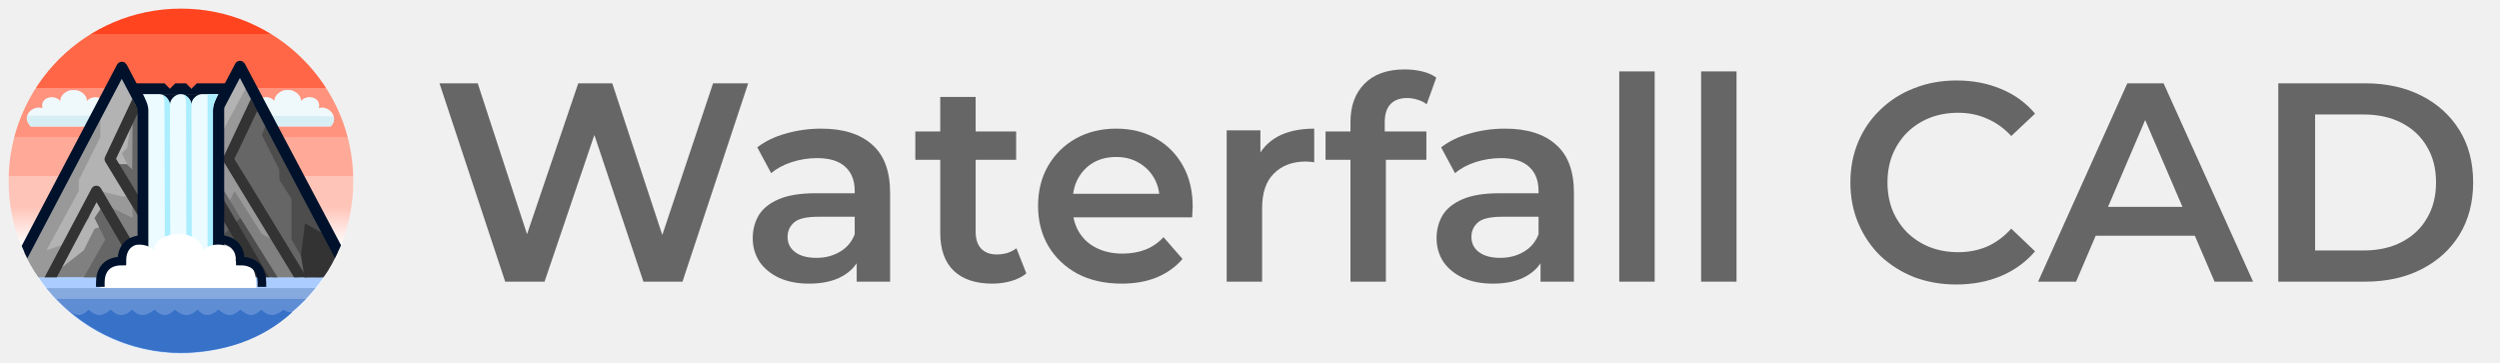
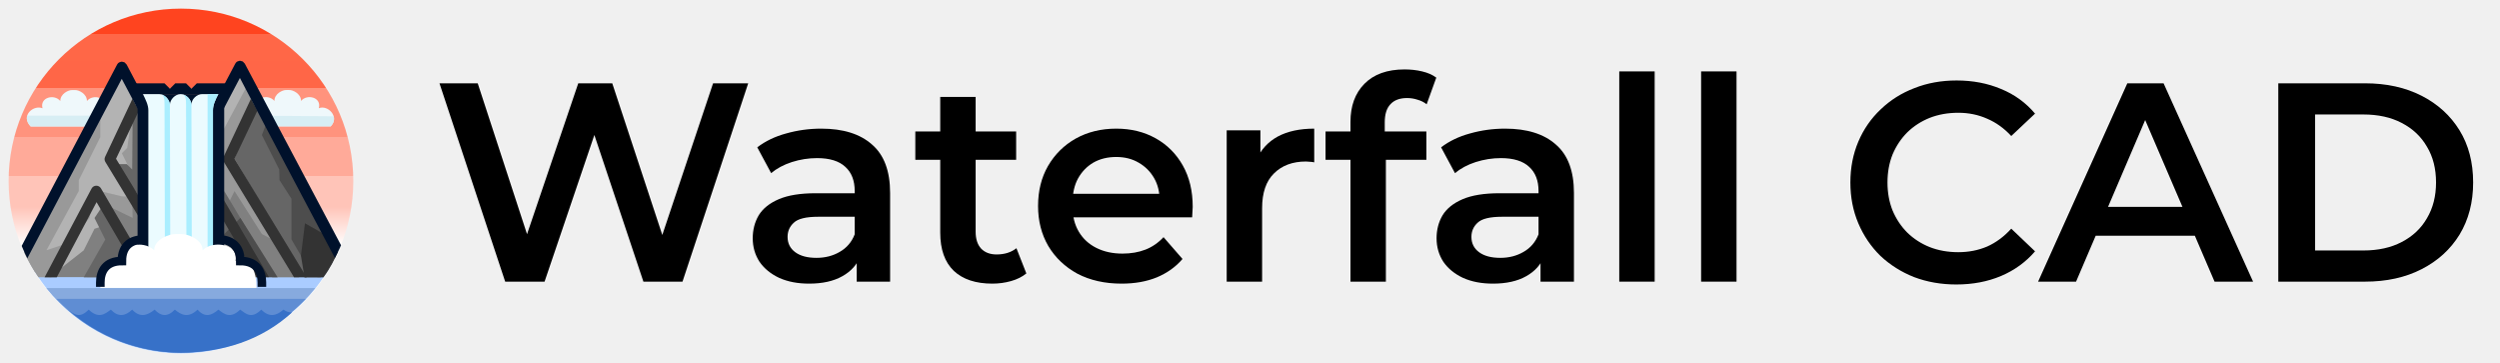
<svg xmlns="http://www.w3.org/2000/svg" xmlns:xlink="http://www.w3.org/1999/xlink" width="580" height="84" viewBox="0 0 580 84" version="1.1" id="svg5">
  <defs id="defs2">
    <rect x="80" y="8" width="624" height="64" id="rect732" />
    <rect x="72" y="0" width="416" height="152" id="rect445" />
    <linearGradient id="linearGradient1501">
      <stop style="stop-color:#ff0000;stop-opacity:1;" offset="0" id="stop1497" />
      <stop style="stop-color:#ff0000;stop-opacity:0;" offset="1" id="stop1499" />
    </linearGradient>
    <linearGradient id="linearGradient16022">
      <stop style="stop-color:#ff441f;stop-opacity:1;" offset="0" id="stop16018" />
      <stop style="stop-color:#ff441f;stop-opacity:1;" offset="0.137" id="stop1462" />
      <stop style="stop-color:#ff6747;stop-opacity:1;" offset="0.137" id="stop1454" />
      <stop style="stop-color:#ff6647;stop-opacity:1;" offset="0.358" id="stop1458" />
      <stop style="stop-color:#ff937d;stop-opacity:1;" offset="0.358" id="stop1466" />
      <stop style="stop-color:#ff937d;stop-opacity:1;" offset="0.557" id="stop1468" />
      <stop style="stop-color:#ffaa99;stop-opacity:1;" offset="0.557" id="stop1460" />
      <stop style="stop-color:#ffaa99;stop-opacity:1;" offset="0.717" id="stop1456" />
      <stop style="stop-color:#ffc4b8;stop-opacity:1;" offset="0.717" id="stop1470" />
      <stop style="stop-color:#ffc4b8;stop-opacity:1;" offset="0.842" id="stop1472" />
      <stop style="stop-color:#ffffff;stop-opacity:1;" offset="1" id="stop1464" />
      <stop style="stop-color:#ffffff;stop-opacity:1;" offset="1" id="stop16020" />
    </linearGradient>
    <linearGradient xlink:href="#linearGradient16022" id="linearGradient16024" x1="32.057" y1="0.133" x2="32.057" y2="57" gradientUnits="userSpaceOnUse" gradientTransform="matrix(0.8,0,0,0.8,8.456712,8.555145)" />
    <linearGradient xlink:href="#linearGradient1501" id="linearGradient1503" x1="0.057" y1="32.133" x2="64.057" y2="32.133" gradientUnits="userSpaceOnUse" gradientTransform="matrix(0.8,0,0,0.8,8.456712,8.555145)" />
  </defs>
  <g id="layer1">
    <g id="g1164" transform="matrix(1.25,0,0,1.25,-10.57089,-10.69393)" style="stroke-width:0.8">
      <circle style="fill:url(#linearGradient16024);fill-opacity:1;stroke:url(#linearGradient1503);stroke-width:0;stroke-linecap:round;stroke-linejoin:round;stroke-dasharray:none" id="circle14332" cx="42.057" cy="42.155" r="32" />
      <path id="path13469-8" style="fill:#eff8fb;fill-opacity:1;stroke:none;stroke-width:0.8px;stroke-linecap:butt;stroke-linejoin:miter;stroke-opacity:1" d="m 21.85,25.274 c -0.659,-0.039 -2.2,0.675 -2.2,2.025 -1.112,-1.363 -3.85,-0.675 -3.3,1.35 -1.65,-0.675 -4.145,1.343 -2.2,3.374 h 7.7 0.55 7.7 c 0,-1.992 -0.55,-4.049 -2.2,-3.374 0.55,-2.025 -2.188,-2.713 -3.3,-1.35 0,-1.35 -1.541,-2.064 -2.2,-2.025 z" />
      <path id="path13469-8-3" style="fill:#d7eef4;fill-opacity:1;stroke:none;stroke-width:0.8px;stroke-linecap:butt;stroke-linejoin:miter;stroke-opacity:1" d="m 13.51,30.022 c -0.175,0.59 -0.035,1.294 0.641,2 h 7.699 0.551 7.699 c 0,-0.166 -0.006,-0.331 -0.014,-0.496 -4.38e-4,-0.009 4.62e-4,-0.018 0,-0.027 -7.13e-4,-0.014 -0.003,-0.027 -0.004,-0.041 -0.009,-0.16 -0.02,-0.319 -0.037,-0.475 -0.018,-0.166 -0.04,-0.329 -0.068,-0.486 -5.88e-4,-0.003 -0.001,-0.006 -0.002,-0.01 -0.003,-0.018 -0.008,-0.035 -0.012,-0.053 -0.026,-0.137 -0.054,-0.271 -0.088,-0.398 -0.001,-0.005 -0.003,-0.009 -0.004,-0.014 z" />
      <path id="path13469-8-9" style="fill:#eff8fb;fill-opacity:1;stroke:none;stroke-width:0.8px;stroke-linecap:butt;stroke-linejoin:miter;stroke-opacity:1" d="m 61.605,25.264 c -0.659,-0.039 -2.2,0.675 -2.2,2.025 -1.112,-1.363 -3.85,-0.675 -3.3,1.35 -1.65,-0.675 -2.2,1.383 -2.2,3.374 h 7.7 0.55 7.7 c 1.742,-1.788 -0.55,-4.049 -2.2,-3.374 0.55,-2.025 -2.188,-2.713 -3.3,-1.35 0,-1.35 -1.541,-2.064 -2.2,-2.025 z" />
      <path id="path13469-8-9-6" style="fill:#d7eef4;fill-opacity:1;stroke:none;stroke-width:0.8px;stroke-linecap:butt;stroke-linejoin:miter;stroke-opacity:1" d="m 54.135,30.013 c -0.001,0.004 -0.003,0.009 -0.004,0.014 -0.078,0.294 -0.133,0.614 -0.17,0.947 -0.016,0.147 -0.028,0.298 -0.037,0.449 -0.003,0.048 -0.006,0.096 -0.008,0.145 -0.007,0.148 -0.012,0.296 -0.012,0.445 h 7.699 0.002 0.549 7.699 0.002 c 0.6,-0.615 0.722,-1.287 0.557,-1.875 z" />
      <path id="path3694" style="fill:#aaccff;stroke:#ff0000;stroke-width:0;stroke-linecap:round;stroke-linejoin:round;stroke-dasharray:none" d="M 13.809,57.022 C 19.321,67.528 30.193,74.122 42.057,74.155 53.921,74.122 64.793,67.528 70.305,57.022 Z" />
      <path id="path3694-6" style="fill:#87aade;stroke:#ff0000;stroke-width:0;stroke-linecap:round;stroke-linejoin:round;stroke-dasharray:none" d="m 17.062,62.022 c 6.021,7.52 15.149,11.968 24.871,12 9.721,-0.032 19.019,-4.48 25.066,-12 z" />
      <path id="path3694-6-0-6" style="fill:#5f8dd3;stroke:#ff0000;stroke-width:0;stroke-linecap:round;stroke-linejoin:round;stroke-dasharray:none" d="m 18.93,64.022 c 5.98,6.312 14.299,9.959 23.07,10 8.757,-0.041 17.232,-3.7 23.24,-10 z" />
      <path id="path3694-6-0-6-2" style="fill:#3771c8;stroke:#ff0000;stroke-width:0;stroke-linecap:round;stroke-linejoin:round;stroke-dasharray:none" d="m 21.059,66.022 c 5.788,5.104 13.225,7.946 20.941,8 7.717,-0.054 14.918,-2.215 20.706,-7.504 -0.677,0.084 -1.182,-0.217 -1.625,-0.496 -1.329,1.201 -2.69,1.46 -4.109,0 -1.829,1.803 -2.84,0.773 -3.924,0 -1.774,1.721 -2.913,0.887 -4.038,0 -1.255,1.093 -2.53,1.557 -3.87,0 -1.699,1.613 -3,1.026 -4.221,0 -1.368,1.426 -2.603,1.238 -3.75,0 -1.364,1.107 -2.744,1.544 -4.169,0 -1.281,1.215 -2.594,1.448 -3.961,0 -1.15,0.862 -2.297,1.739 -4.117,0 -1.757,1.798 -2.779,0.779 -3.863,0 z" />
      <path id="path3748-5" style="fill:#b3b3b3;stroke:none;stroke-width:1.6;stroke-linecap:round;stroke-linejoin:round;stroke-dasharray:none" d="m 31.084,20.999 -18.125,34.438 a 32,32 0 0 0 1.943,3.562 h 36.182 z" />
      <path style="fill:#808080;stroke:none;stroke-width:0.8px;stroke-linecap:butt;stroke-linejoin:miter;stroke-opacity:1" d="M 29.084,49.999 26,51.022 l -2,4 -6.343,4.969 15.261,0.014 z" id="path16836" />
      <path style="fill:#666666;stroke:none;stroke-width:0.8px;stroke-linecap:butt;stroke-linejoin:miter;stroke-opacity:1" d="m 28,46.022 -2,3 2,4 -4,7 h 12 l -2.916,-7.023 z" id="path16108" />
      <path id="path16840" style="fill:#999999;stroke:none;stroke-width:0.8px;stroke-linecap:butt;stroke-linejoin:miter;stroke-opacity:1" d="M 27.084,29.999 13.004,55.518 c 0.56,1.198 1.781,3.412 2.574,4.5 l 2.417,3.38e-4 2.088,-6.02 -3,1 6,-11 v -2 l 4,-8 z" />
      <path style="fill:#999999;stroke:none;stroke-width:0.8px;stroke-linecap:butt;stroke-linejoin:miter;stroke-opacity:1" d="m 21.084,53.999 4,-5 1,-5 z" id="path16838" />
      <path style="fill:#999999;stroke:none;stroke-width:0.8px;stroke-linecap:butt;stroke-linejoin:miter;stroke-opacity:1" d="m 27,44.022 4.084,0.977 0.916,0.023 2,1 -1,9 -6,-11" id="path16842" />
      <path style="fill:#808080;stroke:none;stroke-width:0.8px;stroke-linecap:butt;stroke-linejoin:miter;stroke-opacity:1" d="M 29,47.022 33.084,48.999 33,45.022 l 3,7 -3,3 z" id="path16844" />
      <path style="fill:#999999;stroke:none;stroke-width:0.8px;stroke-linecap:butt;stroke-linejoin:miter;stroke-opacity:1" d="m 34.084,42.999 -3,-6 1,-1 1,-7 1,-1 1,15 z" id="path16895" />
      <path style="fill:#666666;stroke:none;stroke-width:0.8px;stroke-linecap:butt;stroke-linejoin:miter;stroke-opacity:1" d="m 30,39.022 h 2 l 1,1 0.084,-10.023 1,-3 L 35,46.022 Z" id="path16897" />
      <path d="m -10.485,42.977 -13.434,-22.072 4.232,-8.895 -1.176,-2.245 -5.098,10.805 c -0.133,0.3 -0.11,0.646 0.061,0.926 l 13.074,21.48 z" style="color:#707070;fill:#333333;stroke-width:0.8;stroke-linecap:round;stroke-linejoin:round;-inkscape-stroke:none" id="path636" class="UnoptimicedTransforms" transform="translate(53.91841,17.11749)" />
      <path id="path3748-36" style="color:#707070;fill:#00112b;stroke-width:0.8;stroke-linecap:round;stroke-linejoin:round;-inkscape-stroke:none" d="M 51.969,58.534 31.979,20.552 c -6.5e-4,-6.52e-4 -0.001,-0.001 -0.002,-0.002 l -0.008,-0.016 c -0.059,-0.085 -0.131,-0.161 -0.213,-0.225 -0.043,-0.059 -0.093,-0.112 -0.148,-0.16 -0.1,-0.049 -0.208,-0.08 -0.318,-0.094 -0.063,-0.025 -0.128,-0.044 -0.195,-0.057 -0.002,6.44e-4 -0.004,0.001 -0.006,0.002 -0.001,-6.54e-4 -0.003,-0.001 -0.004,-0.002 l 6.8e-5,5e-5 c -0.136,0.009 -0.268,0.046 -0.389,0.107 -0.043,0.01 -0.086,0.022 -0.127,0.037 h -0.002 c -0.156,0.094 -0.283,0.229 -0.367,0.391 L 12.479,54.204 c 0.321,0.776 0.673,1.539 1.055,2.287 L 31.061,23.19 49.795,58.491" />
      <path id="path3748-3" style="fill:#b3b3b3;stroke:none;stroke-width:1.6;stroke-linecap:round;stroke-linejoin:round;stroke-dasharray:none" d="m 53.084,20.999 -20,38 h 36.014 a 32,32 0 0 0 2.025,-3.727 z" />
      <path id="path16899" style="fill:#666666;stroke:none;stroke-width:0.8px;stroke-linecap:butt;stroke-linejoin:miter;stroke-opacity:1" d="M 56.084,26.999 52,38.022 l 13,22 h 3 c 0.753,-1.189 2.525,-3.45 3.115,-4.729 z" />
      <path id="path16901" style="fill:#4d4d4d;stroke:none;stroke-width:0.8px;stroke-linecap:butt;stroke-linejoin:miter;stroke-opacity:1" d="m 58.084,31.013 -1.004,2.611 3.213,6.375 0.068,2 2.223,3.459 v 7.545 l 3.5,5.996 h 3.014 a 32,32 0 0 0 2.01,-3.686 z" />
      <path id="path16903" style="fill:#333333;stroke:none;stroke-width:0.8px;stroke-linecap:butt;stroke-linejoin:miter;stroke-opacity:1" d="M 65.082,49.999 64.334,56.001 65,60.022 l 3.507,0.018 c 1.29,-1.715 2.123,-3.519 2.655,-4.64 l -1.524,-2.829 z" />
      <path style="fill:#999999;stroke:none;stroke-width:0.8px;stroke-linecap:butt;stroke-linejoin:miter;stroke-opacity:1" d="M 54.584,23.999 49.584,33.326 49,44.022 59.031,58.999 h 5.303 l -11.25,-17 L 52,38.022 l 0.084,-2.023 4,-9 -1.5,-3" id="path16905" />
      <path style="fill:#808080;stroke:none;stroke-width:0.8px;stroke-linecap:butt;stroke-linejoin:miter;stroke-opacity:1" d="m 51,46.022 1,-2 5.08,7.977 L 61,54.022 l 3,6 h -5 z" id="path16907" />
      <path style="fill:#666666;stroke:none;stroke-width:0.8px;stroke-linecap:butt;stroke-linejoin:miter;stroke-opacity:1" d="m 59.031,58.999 -8.947,-15 -1,9 2.317,1.5 1.683,2.5 5.947,2" id="path16909" />
      <path style="fill:#4d4d4d;stroke:none;stroke-width:0.8px;stroke-linecap:butt;stroke-linejoin:miter;stroke-opacity:1" d="m 49.084,52.999 4,-4 L 60,60.022 h -6 l -2.599,-5.523 -2.317,-1.5" id="path16911" />
      <path d="m -10.525,42.911 -13.394,-22.006 4.232,-8.895 -1.176,-2.245 -5.098,10.805 c -0.133,0.3 -0.11,0.646 0.061,0.926 l 13.034,21.415 z" style="color:#707070;fill:#333333;stroke-width:0.8;stroke-linecap:round;stroke-linejoin:round;-inkscape-stroke:none" id="path636-7" class="UnoptimicedTransforms" transform="translate(75.91841,17.11749)" />
      <path id="path3748-2-5" style="color:#707070;fill:#00112b;stroke-width:0.8;stroke-linecap:round;stroke-linejoin:round;-inkscape-stroke:none" d="m 70.635,56.435 c 0.378,-0.758 0.827,-1.576 1.143,-2.362 L 53.918,20.384 c -6.66e-4,-6.68e-4 -0.001,-0.001 -0.002,-0.002 l -0.008,-0.016 c -0.059,-0.085 -0.131,-0.161 -0.213,-0.225 -0.043,-0.059 -0.093,-0.112 -0.148,-0.16 -0.1,-0.049 -0.208,-0.08 -0.318,-0.094 -0.063,-0.025 -0.128,-0.044 -0.195,-0.057 -0.002,6.27e-4 -0.004,0.001 -0.006,0.002 -0.001,-6.36e-4 -0.003,-0.001 -0.004,-0.002 l 6.9e-5,5.1e-5 c -0.136,0.009 -0.268,0.046 -0.389,0.107 -0.043,0.01 -0.086,0.022 -0.127,0.037 h -0.002 c -0.156,0.094 -0.283,0.229 -0.367,0.391 l -20,38 c -0.107,0.204 -0.14,0.439 -0.094,0.664 0.046,0.225 0.168,0.428 0.346,0.574 0.178,0.146 0.402,0.226 0.633,0.227 l 1.656,-2 L 53,23.022 c 5.776,11.07 11.817,22.357 17.635,33.412 z" />
      <path d="M 58.398,59.995 48.74,43.491 c -0.396,-0.678 -1.382,-0.657 -1.748,0.037 l -8.717,16.467 m 2.262,0 7.383,-13.945 8.16,13.945" style="color:#707070;fill:#333333;stroke:none;stroke-width:0.8;stroke-linecap:round;stroke-linejoin:round;-inkscape-stroke:none" id="path708-3" />
      <rect style="fill:#00112b;stroke:none;stroke-width:1.6;stroke-linecap:round;stroke-linejoin:round;stroke-dasharray:none" id="rect13064" width="16.084" height="33.977" x="34" y="26.022" ry="0" />
      <path id="rect13118" style="fill:#00112b;stroke-width:1.6;stroke-linecap:round;stroke-linejoin:round" d="m 33,24.022 h 6 l 1,1 1,-1 h 2 l 1,1 1,-1 h 6 v 2 H 33 Z" />
      <path style="fill:#ebfbff;fill-opacity:1;stroke:none;stroke-width:0.8px;stroke-linecap:butt;stroke-linejoin:miter;stroke-opacity:1" d="m 36,60.022 v -31 c 0,-1 -0.519,-1.996 -1,-2.989 L 36,26.022 h 2 c 1,0 1.979,1.035 2,2 0,-1 1,-2 2,-2 1,0 2,1 2,2 -0.047,-1.029 1,-2 2,-2 h 2 l 0.994,-0.011 C 48.461,27.022 48,28.022 48,29.022 v 31 z" id="path13284" />
      <path d="M 36.861,60.022 27.203,43.518 C 26.808,42.841 25.821,42.862 25.455,43.556 L 16.738,60.022 m 2.262,0 7.383,-13.945 8.16,13.945" style="color:#707070;fill:#333333;stroke:none;stroke-width:0.8;stroke-linecap:round;stroke-linejoin:round;-inkscape-stroke:none" id="path708" />
      <path style="fill:#aaeeff;stroke:none;stroke-width:0.8px;stroke-linecap:butt;stroke-linejoin:miter;stroke-opacity:1" d="m 39.084,59.999 h 1 L 40,28.022 c 0,-1 -1,-2 -2,-2 0.989,0 1,0.969 1,2 z" id="path13338" />
      <path style="fill:#aaeeff;stroke:none;stroke-width:0.8px;stroke-linecap:butt;stroke-linejoin:miter;stroke-opacity:1" d="m 43.084,59.999 h 1 L 44,28.022 c 0,-1 -1,-2 -2,-2 0.989,0 1,0.969 1,2 z" id="path13338-7" />
      <path id="rect13415" style="fill:#aaeeff;stroke-width:1.6;stroke-linecap:round;stroke-linejoin:round" d="m 47,26.022 h 2 c -0.504,0.98 -1.013,1.999 -1,2.976 V 60.022 h -1 z" />
      <path id="path13469" style="fill:#ffffff;stroke:none;stroke-width:0.8px;stroke-linecap:butt;stroke-linejoin:miter;stroke-opacity:1" d="m 41.084,51.999 c -1.198,-0.058 -4,1 -4,3 -2.022,-2.02 -7,-1 -6,2 -3,-1 -4,2.049 -4,5 h 14 1 14 c 0,-2.951 -1,-6 -4,-5 1,-3 -3.978,-4.02 -6,-2 0,-2 -2.802,-3.058 -4,-3 z" />
      <path style="fill:none;stroke:#00112b;stroke-width:1.6;stroke-linecap:square;stroke-linejoin:miter;stroke-dasharray:none;stroke-opacity:1" d="m 27.084,60.999 c -0.001,-2.086 1,-4 4,-4 0,-3 1.916,-3.977 3.916,-3.977" id="path13469-0" />
      <path style="fill:none;stroke:#00112b;stroke-width:1.6;stroke-linecap:square;stroke-linejoin:miter;stroke-dasharray:none;stroke-opacity:1" d="m 57.084,60.999 c 0.001,-2.086 -1,-4 -4,-4 0,-3 -2,-4 -4,-4" id="path13469-0-3" />
      <path style="fill:none;stroke:none;stroke-width:0.8px;stroke-linecap:butt;stroke-linejoin:miter;stroke-opacity:1" d="m 19.744,57.999 -1.028,2 h 8.79 l 0.01,-2 z" id="path625" />
    </g>
-     <g aria-label="Waterfall CAD" transform="matrix(1.173869,0,0,1.173869,6.315557,-4.466484)" id="text730" style="font-size:56px;line-height:1.25;font-family:Montserrat;-inkscape-font-specification:Montserrat;letter-spacing:0px;word-spacing:0px;white-space:pre;shape-inside:url(#rect732);display:inline;stroke-width:0.852;fill:#666666">
-       <path d="m 94.504,59.469 -12.992,-39.2 h 7.56 l 11.592,35.448 h -3.752 l 12.04,-35.448 h 6.72 l 11.704,35.448 h -3.64 l 11.872,-35.448 h 6.944 l -12.992,39.2 h -7.728 l -10.696,-31.976 h 2.016 l -10.864,31.976 z" style="font-weight:600;-inkscape-font-specification:'Montserrat Semi-Bold';fill:#666666" id="path968" />
-       <path d="m 164,59.469 v -6.048 l -0.392,-1.288 v -10.584 q 0,-3.08 -1.848,-4.76 -1.848,-1.736 -5.6,-1.736 -2.52,0 -4.984,0.784 -2.408,0.784 -4.088,2.184 l -2.744,-5.096 q 2.408,-1.848 5.712,-2.744 3.36,-0.952 6.944,-0.952 6.496,0 10.024,3.136 3.584,3.08 3.584,9.576 v 17.528 z m -9.408,0.392 q -3.36,0 -5.88,-1.12 -2.52,-1.176 -3.92,-3.192 -1.344,-2.072 -1.344,-4.648 0,-2.52 1.176,-4.536 1.232,-2.016 3.976,-3.192 2.744,-1.176 7.28,-1.176 h 8.68 v 4.648 h -8.176 q -3.584,0 -4.816,1.176 -1.232,1.12 -1.232,2.8 0,1.904 1.512,3.024 1.512,1.12 4.2,1.12 2.576,0 4.592,-1.176 2.072,-1.176 2.968,-3.472 l 1.176,4.2 q -1.008,2.632 -3.64,4.088 -2.576,1.456 -6.552,1.456 z" style="font-weight:600;-inkscape-font-specification:'Montserrat Semi-Bold';fill:#666666" id="path970" />
-       <path d="m 190.824,59.861 q -4.928,0 -7.616,-2.52 -2.688,-2.576 -2.688,-7.56 v -26.824 h 7 v 26.656 q 0,2.128 1.064,3.304 1.12,1.176 3.08,1.176 2.352,0 3.92,-1.232 l 1.96,4.984 q -1.232,1.008 -3.024,1.512 -1.792,0.504 -3.696,0.504 z m -15.232,-24.472 v -5.6 h 19.936 v 5.6 z" style="font-weight:600;-inkscape-font-specification:'Montserrat Semi-Bold';fill:#666666" id="path972" />
-       <path d="m 216.382,59.861 q -4.984,0 -8.736,-1.96 -3.696,-2.016 -5.768,-5.488 -2.016,-3.472 -2.016,-7.896 0,-4.48 1.96,-7.896 2.016,-3.472 5.488,-5.432 3.528,-1.96 8.008,-1.96 4.368,0 7.784,1.904 3.416,1.904 5.376,5.376 1.96,3.472 1.96,8.176 0,0.448 -0.056,1.008 0,0.56 -0.056,1.064 h -24.92 v -4.648 h 21.224 l -2.744,1.456 q 0.056,-2.576 -1.064,-4.536 -1.12,-1.96 -3.08,-3.08 -1.904,-1.12 -4.424,-1.12 -2.576,0 -4.536,1.12 -1.904,1.12 -3.024,3.136 -1.064,1.96 -1.064,4.648 v 1.12 q 0,2.688 1.232,4.76 1.232,2.072 3.472,3.192 2.24,1.12 5.152,1.12 2.52,0 4.536,-0.784 2.016,-0.784 3.584,-2.464 l 3.752,4.312 q -2.016,2.352 -5.096,3.64 -3.024,1.232 -6.944,1.232 z" style="font-weight:600;-inkscape-font-specification:'Montserrat Semi-Bold';fill:#666666" id="path974" />
-       <path d="m 237.158,59.469 v -29.904 h 6.664 v 8.232 l -0.784,-2.408 q 1.344,-3.024 4.2,-4.592 2.912,-1.568 7.224,-1.568 v 6.664 q -0.448,-0.112 -0.84,-0.112 -0.392,-0.056 -0.784,-0.056 -3.976,0 -6.328,2.352 -2.352,2.296 -2.352,6.888 v 14.504 z" style="font-weight:600;-inkscape-font-specification:'Montserrat Semi-Bold';fill:#666666" id="path976" />
-       <path d="m 261.63,59.469 v -31.584 q 0,-4.704 2.744,-7.504 2.8,-2.856 7.952,-2.856 1.848,0 3.472,0.392 1.68,0.392 2.8,1.232 l -1.904,5.264 q -0.784,-0.616 -1.792,-0.896 -1.008,-0.336 -2.072,-0.336 -2.184,0 -3.304,1.232 -1.12,1.176 -1.12,3.584 v 3.36 l 0.224,3.136 v 24.976 z m -4.928,-24.08 v -5.6 h 19.936 v 5.6 z" style="font-weight:600;-inkscape-font-specification:'Montserrat Semi-Bold';fill:#666666" id="path978" />
-       <path d="m 299.206,59.469 v -6.048 l -0.392,-1.288 v -10.584 q 0,-3.08 -1.848,-4.76 -1.848,-1.736 -5.6,-1.736 -2.52,0 -4.984,0.784 -2.408,0.784 -4.088,2.184 l -2.744,-5.096 q 2.408,-1.848 5.712,-2.744 3.36,-0.952 6.944,-0.952 6.496,0 10.024,3.136 3.584,3.08 3.584,9.576 v 17.528 z m -9.408,0.392 q -3.36,0 -5.88,-1.12 -2.52,-1.176 -3.92,-3.192 -1.344,-2.072 -1.344,-4.648 0,-2.52 1.176,-4.536 1.232,-2.016 3.976,-3.192 2.744,-1.176 7.28,-1.176 h 8.68 v 4.648 h -8.176 q -3.584,0 -4.816,1.176 -1.232,1.12 -1.232,2.8 0,1.904 1.512,3.024 1.512,1.12 4.2,1.12 2.576,0 4.592,-1.176 2.072,-1.176 2.968,-3.472 l 1.176,4.2 q -1.008,2.632 -3.64,4.088 -2.576,1.456 -6.552,1.456 z" style="font-weight:600;-inkscape-font-specification:'Montserrat Semi-Bold';fill:#666666" id="path980" />
-       <path d="m 314.774,59.469 v -41.552 h 7 v 41.552 z" style="font-weight:600;-inkscape-font-specification:'Montserrat Semi-Bold';fill:#666666" id="path982" />
-       <path d="m 330.958,59.469 v -41.552 h 7 v 41.552 z" style="font-weight:600;-inkscape-font-specification:'Montserrat Semi-Bold';fill:#666666" id="path984" />
-       <path d="m 381.414,60.029 q -4.48,0 -8.344,-1.456 -3.808,-1.512 -6.664,-4.2 -2.8,-2.744 -4.368,-6.44 -1.568,-3.696 -1.568,-8.064 0,-4.368 1.568,-8.064 1.568,-3.696 4.424,-6.384 2.856,-2.744 6.664,-4.2 3.808,-1.512 8.344,-1.512 4.816,0 8.792,1.68 3.976,1.624 6.72,4.872 l -4.704,4.424 q -2.128,-2.296 -4.76,-3.416 -2.632,-1.176 -5.712,-1.176 -3.08,0 -5.656,1.008 -2.52,1.008 -4.424,2.856 -1.848,1.848 -2.912,4.368 -1.008,2.52 -1.008,5.544 0,3.024 1.008,5.544 1.064,2.52 2.912,4.368 1.904,1.848 4.424,2.856 2.576,1.008 5.656,1.008 3.08,0 5.712,-1.12 2.632,-1.176 4.76,-3.528 l 4.704,4.48 q -2.744,3.192 -6.72,4.872 -3.976,1.68 -8.848,1.68 z" style="font-weight:600;-inkscape-font-specification:'Montserrat Semi-Bold';fill:#666666" id="path986" />
-       <path d="m 397.585,59.469 17.64,-39.2 h 7.168 l 17.696,39.2 h -7.616 l -15.176,-35.336 h 2.912 l -15.12,35.336 z m 8.12,-9.072 1.96,-5.712 h 21.168 l 1.96,5.712 z" style="font-weight:600;-inkscape-font-specification:'Montserrat Semi-Bold';fill:#666666" id="path988" />
-       <path d="m 445.073,59.469 v -39.2 h 17.136 q 6.384,0 11.2,2.464 4.816,2.464 7.504,6.832 2.688,4.368 2.688,10.304 0,5.88 -2.688,10.304 -2.688,4.368 -7.504,6.832 -4.816,2.464 -11.2,2.464 z m 7.28,-6.16 h 9.52 q 4.424,0 7.616,-1.68 3.248,-1.68 4.984,-4.704 1.792,-3.024 1.792,-7.056 0,-4.088 -1.792,-7.056 -1.736,-3.024 -4.984,-4.704 -3.192,-1.68 -7.616,-1.68 h -9.52 z" style="font-weight:600;-inkscape-font-specification:'Montserrat Semi-Bold';fill:#666666" id="path990" />
+     <style>
+         #text730 {
+             fill: black;
+         }
+         @media (prefers-color-scheme: dark) {
+             #text730 {
+                 fill: white;
+             }
+         }
+     </style>
+     <g aria-label="Waterfall CAD" transform="matrix(1.173869,0,0,1.173869,6.315557,-4.466484)" id="text730" style="font-size:56px;line-height:1.25;font-family:Montserrat;-inkscape-font-specification:Montserrat;letter-spacing:0px;word-spacing:0px;white-space:pre;shape-inside:url(#rect732);display:inline;stroke-width:0.852;">
+       <path d="m 94.504,59.469 -12.992,-39.2 h 7.56 l 11.592,35.448 h -3.752 l 12.04,-35.448 h 6.72 l 11.704,35.448 h -3.64 l 11.872,-35.448 h 6.944 l -12.992,39.2 h -7.728 l -10.696,-31.976 h 2.016 l -10.864,31.976 z" style="font-weight:600;-inkscape-font-specification:'Montserrat Semi-Bold';" id="path968" />
+       <path d="m 164,59.469 v -6.048 l -0.392,-1.288 v -10.584 q 0,-3.08 -1.848,-4.76 -1.848,-1.736 -5.6,-1.736 -2.52,0 -4.984,0.784 -2.408,0.784 -4.088,2.184 l -2.744,-5.096 q 2.408,-1.848 5.712,-2.744 3.36,-0.952 6.944,-0.952 6.496,0 10.024,3.136 3.584,3.08 3.584,9.576 v 17.528 z m -9.408,0.392 q -3.36,0 -5.88,-1.12 -2.52,-1.176 -3.92,-3.192 -1.344,-2.072 -1.344,-4.648 0,-2.52 1.176,-4.536 1.232,-2.016 3.976,-3.192 2.744,-1.176 7.28,-1.176 h 8.68 v 4.648 h -8.176 q -3.584,0 -4.816,1.176 -1.232,1.12 -1.232,2.8 0,1.904 1.512,3.024 1.512,1.12 4.2,1.12 2.576,0 4.592,-1.176 2.072,-1.176 2.968,-3.472 l 1.176,4.2 q -1.008,2.632 -3.64,4.088 -2.576,1.456 -6.552,1.456 z" style="font-weight:600;-inkscape-font-specification:'Montserrat Semi-Bold';" id="path970" />
+       <path d="m 190.824,59.861 q -4.928,0 -7.616,-2.52 -2.688,-2.576 -2.688,-7.56 v -26.824 h 7 v 26.656 q 0,2.128 1.064,3.304 1.12,1.176 3.08,1.176 2.352,0 3.92,-1.232 l 1.96,4.984 q -1.232,1.008 -3.024,1.512 -1.792,0.504 -3.696,0.504 z m -15.232,-24.472 v -5.6 h 19.936 v 5.6 z" style="font-weight:600;-inkscape-font-specification:'Montserrat Semi-Bold';" id="path972" />
+       <path d="m 216.382,59.861 q -4.984,0 -8.736,-1.96 -3.696,-2.016 -5.768,-5.488 -2.016,-3.472 -2.016,-7.896 0,-4.48 1.96,-7.896 2.016,-3.472 5.488,-5.432 3.528,-1.96 8.008,-1.96 4.368,0 7.784,1.904 3.416,1.904 5.376,5.376 1.96,3.472 1.96,8.176 0,0.448 -0.056,1.008 0,0.56 -0.056,1.064 h -24.92 v -4.648 h 21.224 l -2.744,1.456 q 0.056,-2.576 -1.064,-4.536 -1.12,-1.96 -3.08,-3.08 -1.904,-1.12 -4.424,-1.12 -2.576,0 -4.536,1.12 -1.904,1.12 -3.024,3.136 -1.064,1.96 -1.064,4.648 v 1.12 q 0,2.688 1.232,4.76 1.232,2.072 3.472,3.192 2.24,1.12 5.152,1.12 2.52,0 4.536,-0.784 2.016,-0.784 3.584,-2.464 l 3.752,4.312 q -2.016,2.352 -5.096,3.64 -3.024,1.232 -6.944,1.232 z" style="font-weight:600;-inkscape-font-specification:'Montserrat Semi-Bold';" id="path974" />
+       <path d="m 237.158,59.469 v -29.904 h 6.664 v 8.232 l -0.784,-2.408 q 1.344,-3.024 4.2,-4.592 2.912,-1.568 7.224,-1.568 v 6.664 q -0.448,-0.112 -0.84,-0.112 -0.392,-0.056 -0.784,-0.056 -3.976,0 -6.328,2.352 -2.352,2.296 -2.352,6.888 v 14.504 z" style="font-weight:600;-inkscape-font-specification:'Montserrat Semi-Bold';" id="path976" />
+       <path d="m 261.63,59.469 v -31.584 q 0,-4.704 2.744,-7.504 2.8,-2.856 7.952,-2.856 1.848,0 3.472,0.392 1.68,0.392 2.8,1.232 l -1.904,5.264 q -0.784,-0.616 -1.792,-0.896 -1.008,-0.336 -2.072,-0.336 -2.184,0 -3.304,1.232 -1.12,1.176 -1.12,3.584 v 3.36 l 0.224,3.136 v 24.976 z m -4.928,-24.08 v -5.6 h 19.936 v 5.6 z" style="font-weight:600;-inkscape-font-specification:'Montserrat Semi-Bold';" id="path978" />
+       <path d="m 299.206,59.469 v -6.048 l -0.392,-1.288 v -10.584 q 0,-3.08 -1.848,-4.76 -1.848,-1.736 -5.6,-1.736 -2.52,0 -4.984,0.784 -2.408,0.784 -4.088,2.184 l -2.744,-5.096 q 2.408,-1.848 5.712,-2.744 3.36,-0.952 6.944,-0.952 6.496,0 10.024,3.136 3.584,3.08 3.584,9.576 v 17.528 z m -9.408,0.392 q -3.36,0 -5.88,-1.12 -2.52,-1.176 -3.92,-3.192 -1.344,-2.072 -1.344,-4.648 0,-2.52 1.176,-4.536 1.232,-2.016 3.976,-3.192 2.744,-1.176 7.28,-1.176 h 8.68 v 4.648 h -8.176 q -3.584,0 -4.816,1.176 -1.232,1.12 -1.232,2.8 0,1.904 1.512,3.024 1.512,1.12 4.2,1.12 2.576,0 4.592,-1.176 2.072,-1.176 2.968,-3.472 l 1.176,4.2 q -1.008,2.632 -3.64,4.088 -2.576,1.456 -6.552,1.456 z" style="font-weight:600;-inkscape-font-specification:'Montserrat Semi-Bold';" id="path980" />
+       <path d="m 314.774,59.469 v -41.552 h 7 v 41.552 z" style="font-weight:600;-inkscape-font-specification:'Montserrat Semi-Bold';" id="path982" />
+       <path d="m 330.958,59.469 v -41.552 h 7 v 41.552 z" style="font-weight:600;-inkscape-font-specification:'Montserrat Semi-Bold';" id="path984" />
+       <path d="m 381.414,60.029 q -4.48,0 -8.344,-1.456 -3.808,-1.512 -6.664,-4.2 -2.8,-2.744 -4.368,-6.44 -1.568,-3.696 -1.568,-8.064 0,-4.368 1.568,-8.064 1.568,-3.696 4.424,-6.384 2.856,-2.744 6.664,-4.2 3.808,-1.512 8.344,-1.512 4.816,0 8.792,1.68 3.976,1.624 6.72,4.872 l -4.704,4.424 q -2.128,-2.296 -4.76,-3.416 -2.632,-1.176 -5.712,-1.176 -3.08,0 -5.656,1.008 -2.52,1.008 -4.424,2.856 -1.848,1.848 -2.912,4.368 -1.008,2.52 -1.008,5.544 0,3.024 1.008,5.544 1.064,2.52 2.912,4.368 1.904,1.848 4.424,2.856 2.576,1.008 5.656,1.008 3.08,0 5.712,-1.12 2.632,-1.176 4.76,-3.528 l 4.704,4.48 q -2.744,3.192 -6.72,4.872 -3.976,1.68 -8.848,1.68 z" style="font-weight:600;-inkscape-font-specification:'Montserrat Semi-Bold';" id="path986" />
+       <path d="m 397.585,59.469 17.64,-39.2 h 7.168 l 17.696,39.2 h -7.616 l -15.176,-35.336 h 2.912 l -15.12,35.336 z m 8.12,-9.072 1.96,-5.712 h 21.168 l 1.96,5.712 z" style="font-weight:600;-inkscape-font-specification:'Montserrat Semi-Bold';" id="path988" />
+       <path d="m 445.073,59.469 v -39.2 h 17.136 q 6.384,0 11.2,2.464 4.816,2.464 7.504,6.832 2.688,4.368 2.688,10.304 0,5.88 -2.688,10.304 -2.688,4.368 -7.504,6.832 -4.816,2.464 -11.2,2.464 z m 7.28,-6.16 h 9.52 q 4.424,0 7.616,-1.68 3.248,-1.68 4.984,-4.704 1.792,-3.024 1.792,-7.056 0,-4.088 -1.792,-7.056 -1.736,-3.024 -4.984,-4.704 -3.192,-1.68 -7.616,-1.68 h -9.52 z" style="font-weight:600;-inkscape-font-specification:'Montserrat Semi-Bold';" id="path990" />
    </g>
  </g>
</svg>
